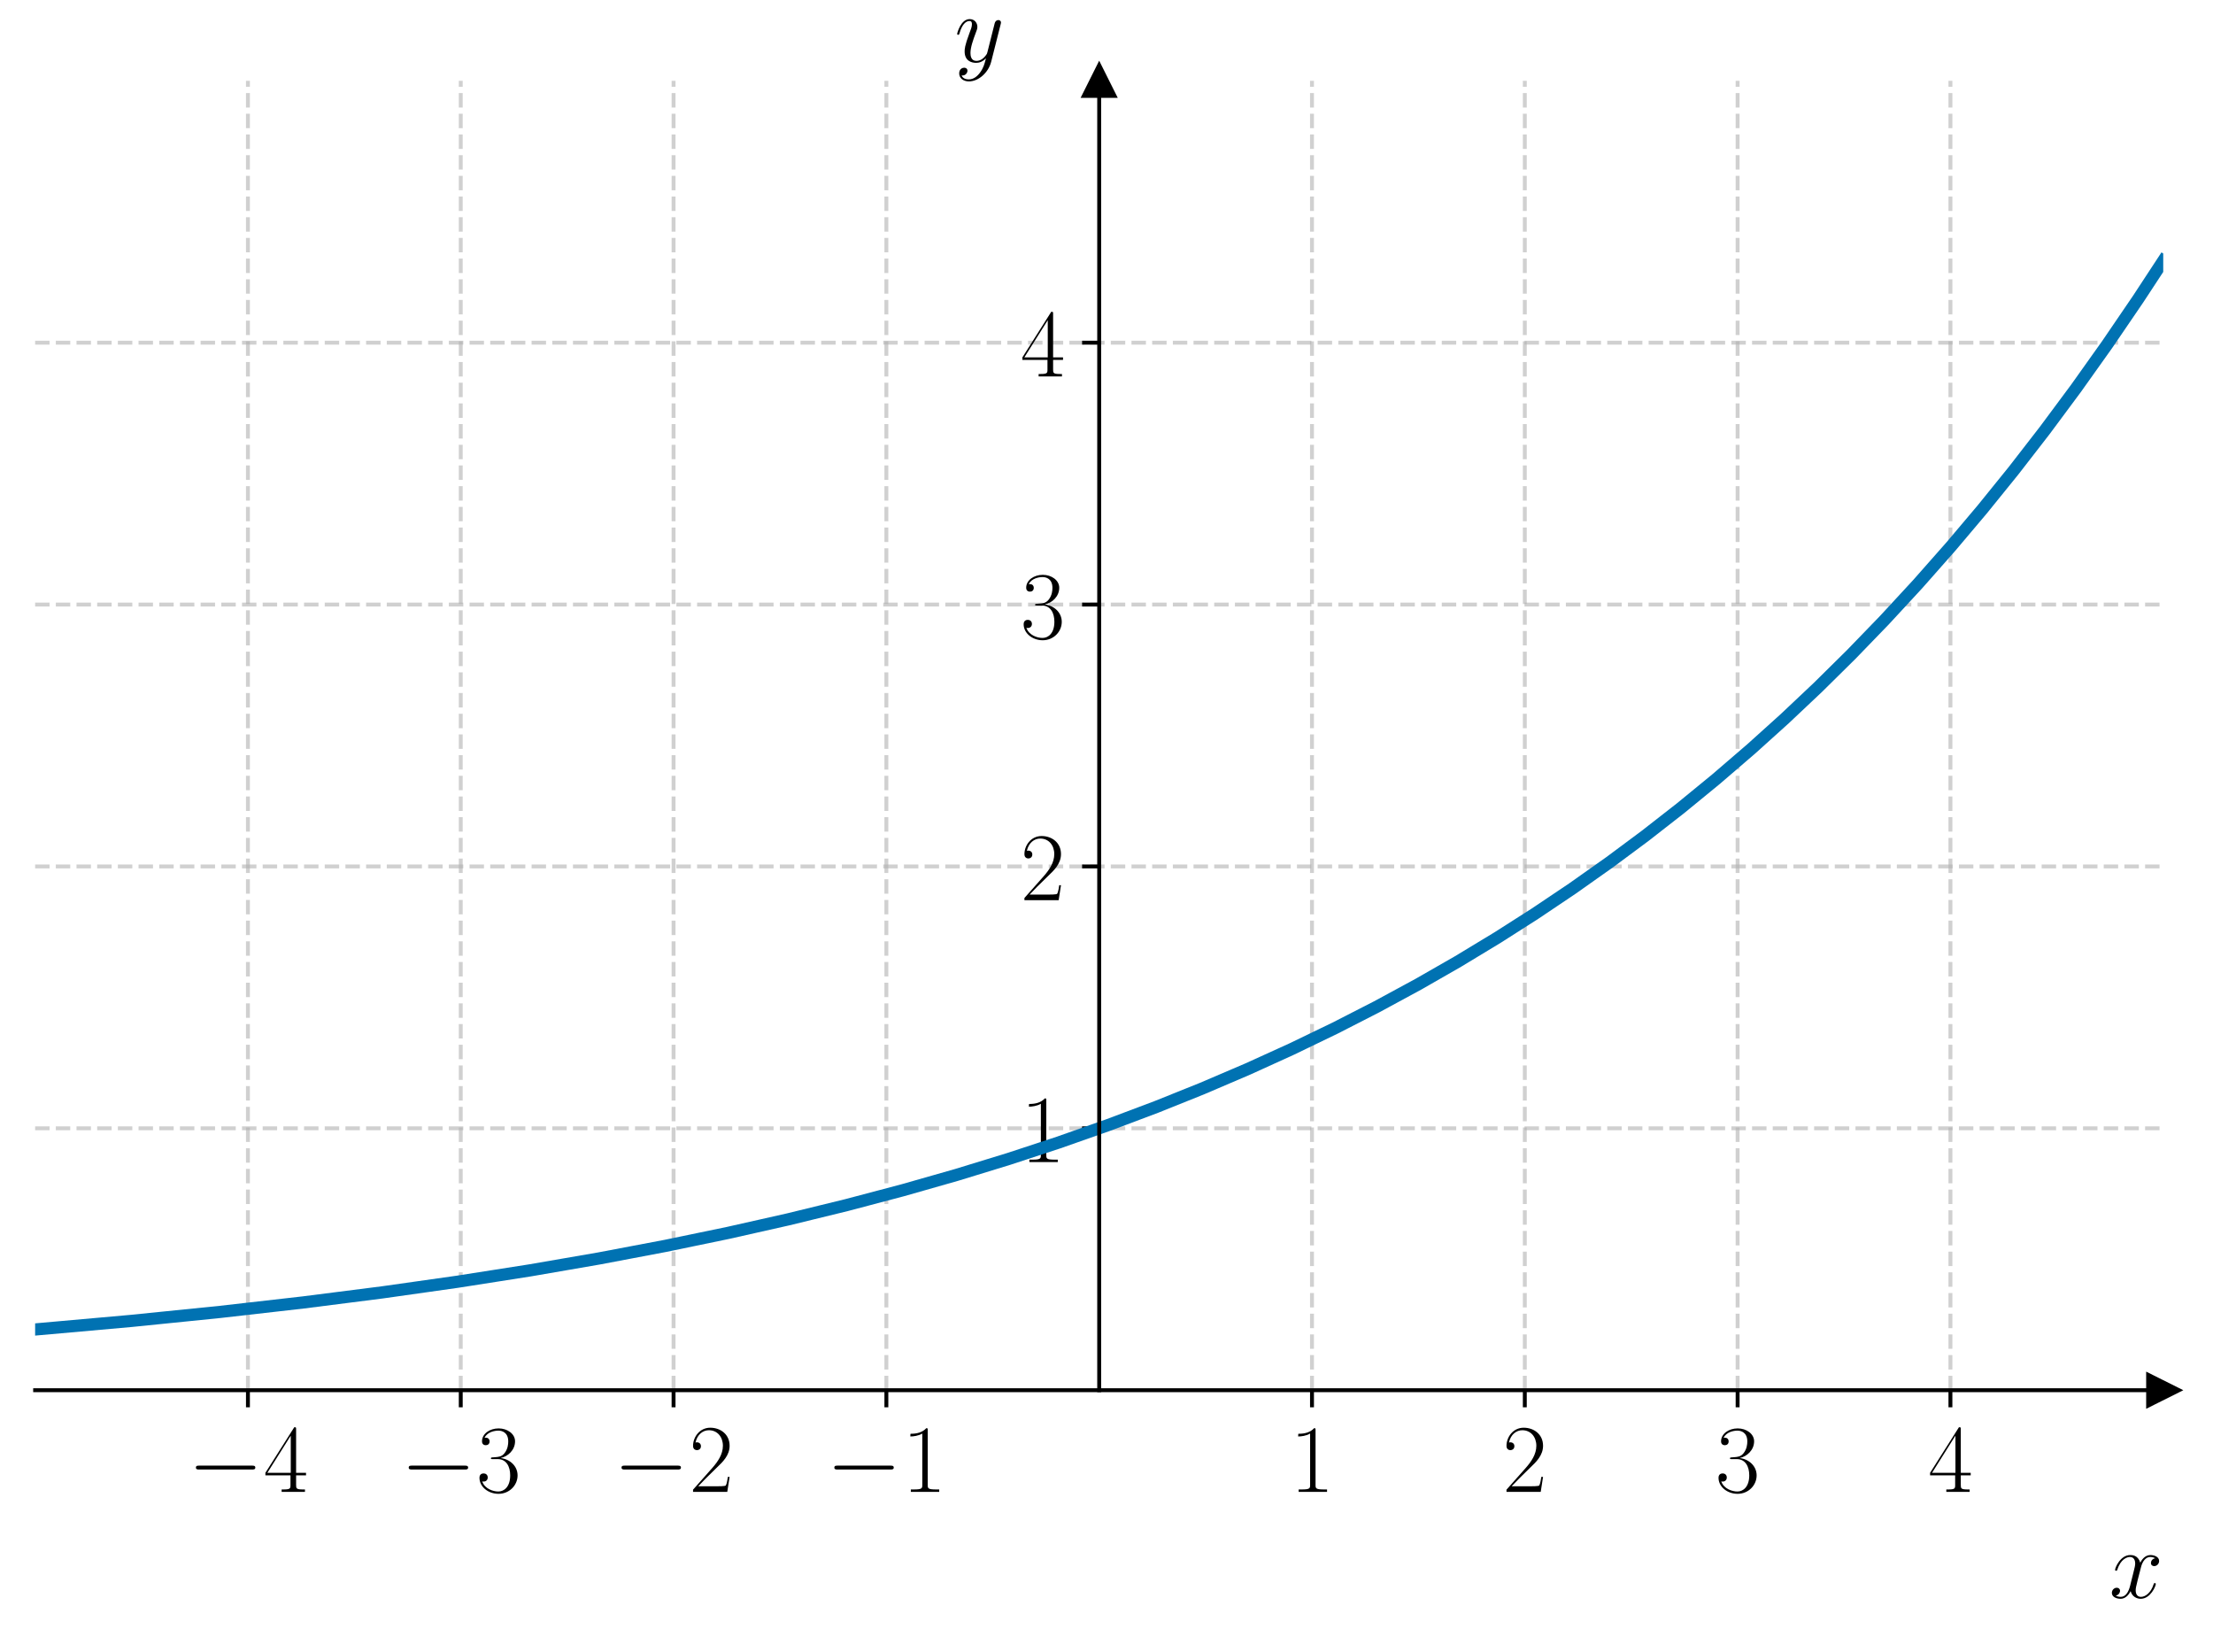
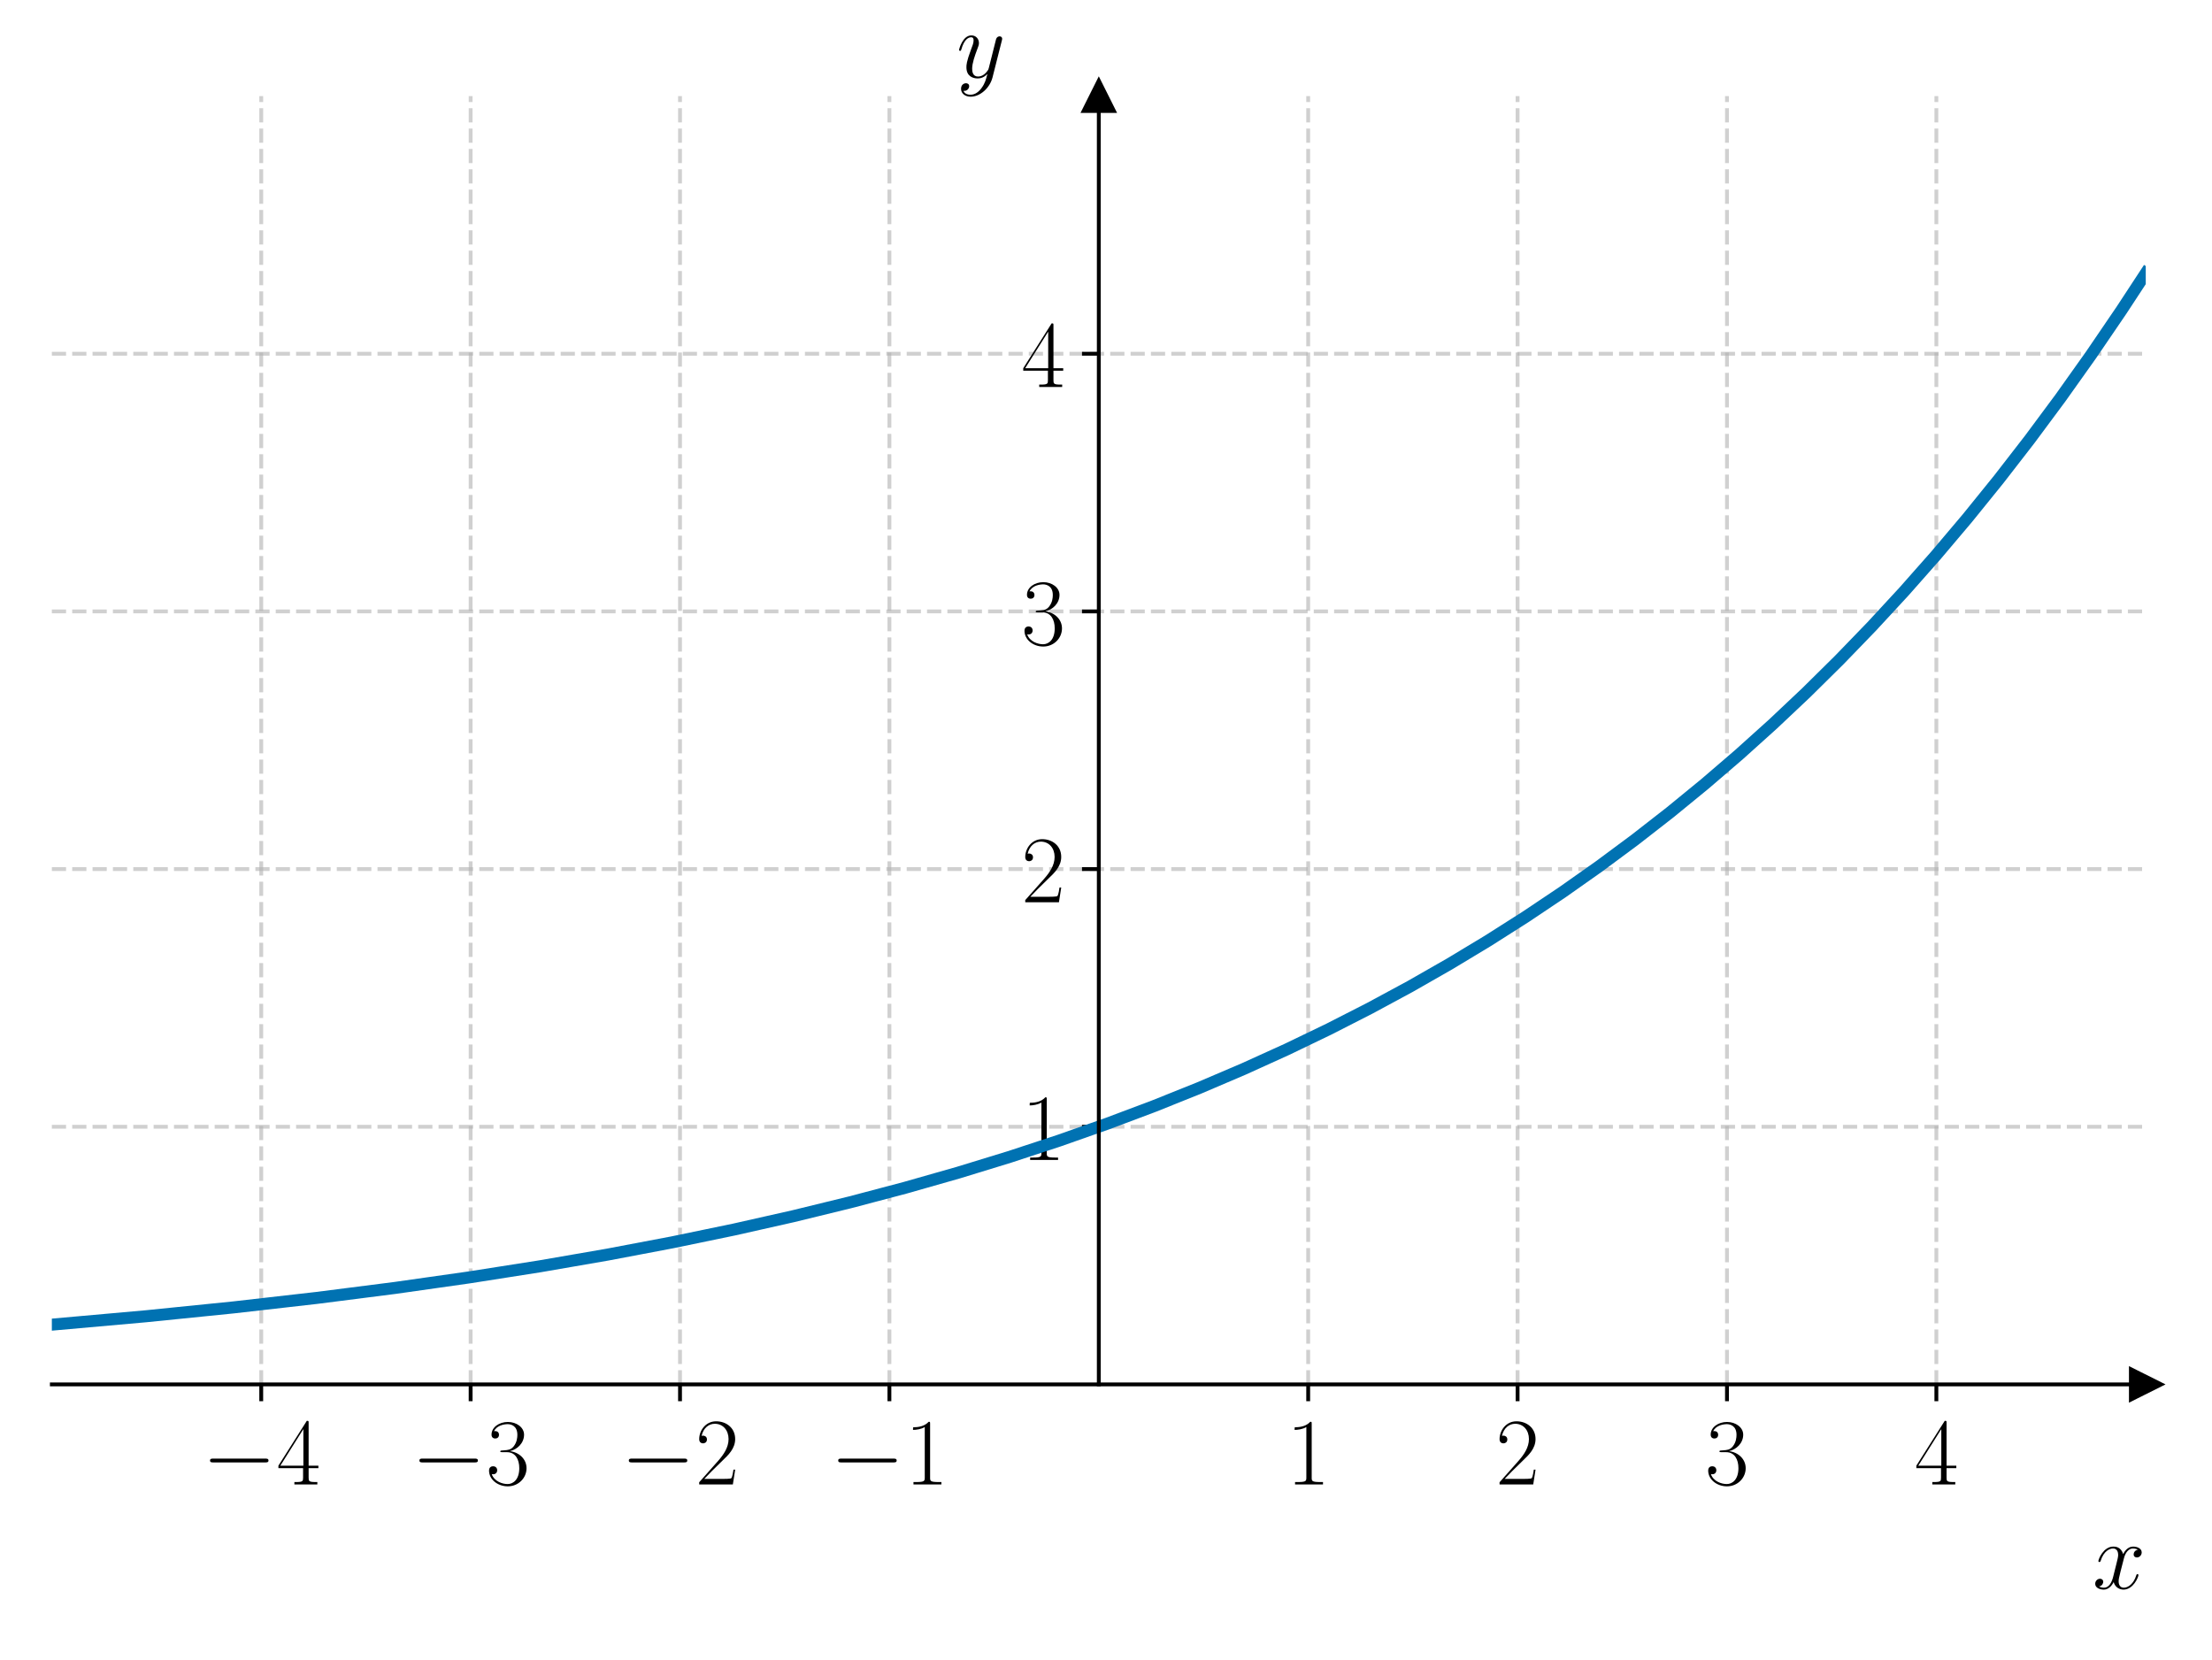
- <svg xmlns="http://www.w3.org/2000/svg" xmlns:xlink="http://www.w3.org/1999/xlink" width="453.6pt" height="338.54pt" viewBox="0 0 453.6 338.54" version="1.1">
+ <svg xmlns="http://www.w3.org/2000/svg" xmlns:xlink="http://www.w3.org/1999/xlink" viewBox="0 0 460.8 345.6" version="1.1" class="graph-inline-svg" role="img" aria-label="Tilpasset figur">
  <defs>
    <style type="text/css">*{stroke-linejoin: round; stroke-linecap: butt}</style>
  </defs>
-   <g id="g3f0029_e8025c_figure_1">
-     <g id="g3f0029_e8025c_patch_1">
-       <path d="M 0 338.54  L 453.6 338.54  L 453.6 0  L 0 0  L 0 338.54  z " style="fill: none; opacity: 0" />
+   <g id="g3f0029_c44bb3_figure_1">
+     <g id="g3f0029_c44bb3_patch_1">
+       <path d="M 0 345.6  L 460.8 345.6  L 460.8 0  L 0 0  L 0 345.6  z " style="fill: none" />
    </g>
-     <g id="g3f0029_e8025c_axes_1">
-       <g id="g3f0029_e8025c_patch_2">
-         <path d="M 7.2 284.915  L 443.4 284.915  L 443.4 16.556  L 7.2 16.556  L 7.2 284.915  z " style="fill: none; opacity: 0" />
-       </g>
-       <g id="g3f0029_e8025c_matplotlib.axis_1">
-         <g id="g3f0029_e8025c_xtick_1">
-           <g id="g3f0029_e8025c_line2d_1">
-             <path d="M 50.82 284.915  L 50.82 16.556  " clip-path="url(#g3f0029_e8025c_p0872354073)" style="fill: none; stroke-dasharray: 2.96,1.28; stroke-dashoffset: 0; stroke: #b0b0b0; stroke-opacity: 0.6; stroke-width: 0.8" />
-           </g>
-           <g id="g3f0029_e8025c_line2d_2">
-             <defs>
-               <path id="g3f0029_e8025c_m1b00c3543e" d="M 0 0  L 0 3.5  " style="stroke: #000000; stroke-width: 0.8" />
-             </defs>
-             <g>
-               <use xlink:href="#g3f0029_e8025c_m1b00c3543e" x="50.82" y="284.915" style="stroke: #000000; stroke-width: 0.8" />
-             </g>
-           </g>
-           <g id="g3f0029_e8025c_text_1">
-             <g transform="translate(38.50221 305.7517) scale(0.2 -0.2)">
-               <defs>
-                 <path id="g3f0029_e8025c_CMSY10-0" d="M 4218 1472  C 4326 1472 4442 1472 4442 1600  C 4442 1728 4326 1728 4218 1728  L 755 1728  C 646 1728 531 1728 531 1600  C 531 1472 646 1472 755 1472  L 4218 1472  z " transform="scale(0.015625)" />
-                 <path id="g3f0029_e8025c_CMR17-34" d="M 2150 4122  C 2150 4256 2144 4256 2029 4256  L 128 1254  L 128 1088  L 1779 1088  L 1779 457  C 1779 224 1766 160 1318 160  L 1197 160  L 1197 0  C 1402 0 1747 0 1965 0  C 2182 0 2528 0 2733 0  L 2733 160  L 2611 160  C 2163 160 2150 224 2150 457  L 2150 1088  L 2803 1088  L 2803 1254  L 2150 1254  L 2150 4122  z M 1798 3703  L 1798 1254  L 256 1254  L 1798 3703  z " transform="scale(0.015625)" />
-               </defs>
-               <use xlink:href="#g3f0029_e8025c_CMSY10-0" transform="scale(0.996264)" />
-               <use xlink:href="#g3f0029_e8025c_CMR17-34" transform="translate(77.48747 0) scale(0.996264)" />
-             </g>
-           </g>
-         </g>
-         <g id="g3f0029_e8025c_xtick_2">
-           <g id="g3f0029_e8025c_line2d_3">
-             <path d="M 94.44 284.915  L 94.44 16.556  " clip-path="url(#g3f0029_e8025c_p0872354073)" style="fill: none; stroke-dasharray: 2.96,1.28; stroke-dashoffset: 0; stroke: #b0b0b0; stroke-opacity: 0.6; stroke-width: 0.8" />
-           </g>
-           <g id="g3f0029_e8025c_line2d_4">
-             <g>
-               <use xlink:href="#g3f0029_e8025c_m1b00c3543e" x="94.44" y="284.915" style="stroke: #000000; stroke-width: 0.8" />
-             </g>
-           </g>
-           <g id="g3f0029_e8025c_text_2">
-             <g transform="translate(82.12221 305.7517) scale(0.2 -0.2)">
-               <defs>
-                 <path id="g3f0029_e8025c_CMR17-33" d="M 1414 2157  C 1984 2157 2234 1662 2234 1090  C 2234 320 1824 25 1453 25  C 1114 25 563 194 390 693  C 422 680 454 680 486 680  C 640 680 755 782 755 948  C 755 1133 614 1216 486 1216  C 378 1216 211 1165 211 926  C 211 335 787 -128 1466 -128  C 2176 -128 2720 430 2720 1085  C 2720 1707 2208 2157 1600 2227  C 2086 2328 2554 2756 2554 3329  C 2554 3820 2048 4179 1472 4179  C 890 4179 378 3829 378 3329  C 378 3110 544 3072 627 3072  C 762 3072 877 3155 877 3321  C 877 3486 762 3569 627 3569  C 602 3569 570 3569 544 3557  C 730 3959 1235 4032 1459 4032  C 1683 4032 2106 3925 2106 3320  C 2106 3143 2080 2828 1862 2550  C 1670 2304 1453 2304 1242 2284  C 1210 2284 1062 2269 1037 2269  C 992 2263 966 2257 966 2208  C 966 2163 973 2157 1101 2157  L 1414 2157  z " transform="scale(0.015625)" />
-               </defs>
-               <use xlink:href="#g3f0029_e8025c_CMSY10-0" transform="scale(0.996264)" />
-               <use xlink:href="#g3f0029_e8025c_CMR17-33" transform="translate(77.48747 0) scale(0.996264)" />
-             </g>
-           </g>
-         </g>
-         <g id="g3f0029_e8025c_xtick_3">
-           <g id="g3f0029_e8025c_line2d_5">
-             <path d="M 138.06 284.915  L 138.06 16.556  " clip-path="url(#g3f0029_e8025c_p0872354073)" style="fill: none; stroke-dasharray: 2.96,1.28; stroke-dashoffset: 0; stroke: #b0b0b0; stroke-opacity: 0.6; stroke-width: 0.8" />
-           </g>
-           <g id="g3f0029_e8025c_line2d_6">
-             <g>
-               <use xlink:href="#g3f0029_e8025c_m1b00c3543e" x="138.06" y="284.915" style="stroke: #000000; stroke-width: 0.8" />
-             </g>
-           </g>
-           <g id="g3f0029_e8025c_text_3">
-             <g transform="translate(125.7422 305.7517) scale(0.2 -0.2)">
-               <defs>
-                 <path id="g3f0029_e8025c_CMR17-32" d="M 2669 989  L 2554 989  C 2490 536 2438 459 2413 420  C 2381 369 1920 369 1830 369  L 602 369  C 832 619 1280 1072 1824 1597  C 2214 1967 2669 2402 2669 3035  C 2669 3790 2067 4224 1395 4224  C 691 4224 262 3604 262 3030  C 262 2780 448 2748 525 2748  C 589 2748 781 2787 781 3010  C 781 3207 614 3264 525 3264  C 486 3264 448 3258 422 3245  C 544 3790 915 4058 1306 4058  C 1862 4058 2227 3617 2227 3035  C 2227 2479 1901 2000 1536 1584  L 262 146  L 262 0  L 2515 0  L 2669 989  z " transform="scale(0.015625)" />
-               </defs>
-               <use xlink:href="#g3f0029_e8025c_CMSY10-0" transform="scale(0.996264)" />
-               <use xlink:href="#g3f0029_e8025c_CMR17-32" transform="translate(77.48747 0) scale(0.996264)" />
-             </g>
-           </g>
-         </g>
-         <g id="g3f0029_e8025c_xtick_4">
-           <g id="g3f0029_e8025c_line2d_7">
-             <path d="M 181.68 284.915  L 181.68 16.556  " clip-path="url(#g3f0029_e8025c_p0872354073)" style="fill: none; stroke-dasharray: 2.96,1.28; stroke-dashoffset: 0; stroke: #b0b0b0; stroke-opacity: 0.6; stroke-width: 0.8" />
-           </g>
-           <g id="g3f0029_e8025c_line2d_8">
-             <g>
-               <use xlink:href="#g3f0029_e8025c_m1b00c3543e" x="181.68" y="284.915" style="stroke: #000000; stroke-width: 0.8" />
-             </g>
-           </g>
-           <g id="g3f0029_e8025c_text_4">
-             <g transform="translate(169.3622 305.7517) scale(0.2 -0.2)">
-               <defs>
-                 <path id="g3f0029_e8025c_CMR17-31" d="M 1702 4058  C 1702 4192 1696 4192 1606 4192  C 1357 3916 979 3827 621 3827  C 602 3827 570 3827 563 3808  C 557 3795 557 3782 557 3648  C 755 3648 1088 3686 1344 3839  L 1344 461  C 1344 236 1331 160 781 160  L 589 160  L 589 0  C 896 0 1216 0 1523 0  C 1830 0 2150 0 2458 0  L 2458 160  L 2266 160  C 1715 160 1702 230 1702 458  L 1702 4058  z " transform="scale(0.015625)" />
-               </defs>
-               <use xlink:href="#g3f0029_e8025c_CMSY10-0" transform="scale(0.996264)" />
-               <use xlink:href="#g3f0029_e8025c_CMR17-31" transform="translate(77.48747 0) scale(0.996264)" />
-             </g>
-           </g>
-         </g>
-         <g id="g3f0029_e8025c_xtick_5">
-           <g id="g3f0029_e8025c_line2d_9">
-             <path d="M 268.92 284.915  L 268.92 16.556  " clip-path="url(#g3f0029_e8025c_p0872354073)" style="fill: none; stroke-dasharray: 2.96,1.28; stroke-dashoffset: 0; stroke: #b0b0b0; stroke-opacity: 0.6; stroke-width: 0.8" />
-           </g>
-           <g id="g3f0029_e8025c_line2d_10">
-             <g>
-               <use xlink:href="#g3f0029_e8025c_m1b00c3543e" x="268.92" y="284.915" style="stroke: #000000; stroke-width: 0.8" />
-             </g>
-           </g>
-           <g id="g3f0029_e8025c_text_5">
-             <g transform="translate(264.351 305.7517) scale(0.2 -0.2)">
-               <use xlink:href="#g3f0029_e8025c_CMR17-31" transform="scale(0.996264)" />
-             </g>
-           </g>
-         </g>
-         <g id="g3f0029_e8025c_xtick_6">
-           <g id="g3f0029_e8025c_line2d_11">
-             <path d="M 312.54 284.915  L 312.54 16.556  " clip-path="url(#g3f0029_e8025c_p0872354073)" style="fill: none; stroke-dasharray: 2.96,1.28; stroke-dashoffset: 0; stroke: #b0b0b0; stroke-opacity: 0.6; stroke-width: 0.8" />
-           </g>
-           <g id="g3f0029_e8025c_line2d_12">
-             <g>
-               <use xlink:href="#g3f0029_e8025c_m1b00c3543e" x="312.54" y="284.915" style="stroke: #000000; stroke-width: 0.8" />
-             </g>
-           </g>
-           <g id="g3f0029_e8025c_text_6">
-             <g transform="translate(307.971 305.7517) scale(0.2 -0.2)">
-               <use xlink:href="#g3f0029_e8025c_CMR17-32" transform="scale(0.996264)" />
-             </g>
-           </g>
-         </g>
-         <g id="g3f0029_e8025c_xtick_7">
-           <g id="g3f0029_e8025c_line2d_13">
-             <path d="M 356.16 284.915  L 356.16 16.556  " clip-path="url(#g3f0029_e8025c_p0872354073)" style="fill: none; stroke-dasharray: 2.96,1.28; stroke-dashoffset: 0; stroke: #b0b0b0; stroke-opacity: 0.6; stroke-width: 0.8" />
-           </g>
-           <g id="g3f0029_e8025c_line2d_14">
-             <g>
-               <use xlink:href="#g3f0029_e8025c_m1b00c3543e" x="356.16" y="284.915" style="stroke: #000000; stroke-width: 0.8" />
-             </g>
-           </g>
-           <g id="g3f0029_e8025c_text_7">
-             <g transform="translate(351.591 305.7517) scale(0.2 -0.2)">
-               <use xlink:href="#g3f0029_e8025c_CMR17-33" transform="scale(0.996264)" />
-             </g>
-           </g>
-         </g>
-         <g id="g3f0029_e8025c_xtick_8">
-           <g id="g3f0029_e8025c_line2d_15">
-             <path d="M 399.78 284.915  L 399.78 16.556  " clip-path="url(#g3f0029_e8025c_p0872354073)" style="fill: none; stroke-dasharray: 2.96,1.28; stroke-dashoffset: 0; stroke: #b0b0b0; stroke-opacity: 0.6; stroke-width: 0.8" />
-           </g>
-           <g id="g3f0029_e8025c_line2d_16">
-             <g>
-               <use xlink:href="#g3f0029_e8025c_m1b00c3543e" x="399.78" y="284.915" style="stroke: #000000; stroke-width: 0.8" />
-             </g>
-           </g>
-           <g id="g3f0029_e8025c_text_8">
-             <g transform="translate(395.211 305.7517) scale(0.2 -0.2)">
-               <use xlink:href="#g3f0029_e8025c_CMR17-34" transform="scale(0.996264)" />
-             </g>
-           </g>
-         </g>
-         <g id="g3f0029_e8025c_text_9">
-           <g transform="translate(432.3132 327.4644) scale(0.2 -0.2)">
-             <defs>
-               <path id="g3f0029_e8025c_CMMI12-78" d="M 3034 2606  C 2829 2567 2752 2414 2752 2293  C 2752 2139 2874 2088 2963 2088  C 3155 2088 3290 2254 3290 2427  C 3290 2695 2982 2816 2714 2816  C 2323 2816 2106 2433 2048 2312  C 1901 2816 1504 2816 1389 2816  C 736 2816 390 1980 390 1839  C 390 1814 416 1782 461 1782  C 512 1782 525 1820 538 1846  C 755 2555 1184 2689 1370 2689  C 1658 2689 1715 2420 1715 2267  C 1715 2127 1677 1980 1600 1673  L 1382 798  C 1286 415 1101 64 762 64  C 730 64 570 64 435 147  C 666 192 717 383 717 460  C 717 588 621 664 499 664  C 346 664 179 530 179 326  C 179 57 480 -64 755 -64  C 1062 -64 1280 179 1414 441  C 1517 64 1837 -64 2074 -64  C 2726 -64 3072 773 3072 913  C 3072 945 3046 971 3008 971  C 2950 971 2944 939 2925 888  C 2752 326 2381 64 2093 64  C 1869 64 1747 230 1747 492  C 1747 632 1773 734 1875 1156  L 2099 2024  C 2195 2408 2413 2689 2707 2689  C 2720 2689 2899 2689 3034 2606  z " transform="scale(0.015625)" />
-             </defs>
-             <use xlink:href="#g3f0029_e8025c_CMMI12-78" transform="scale(0.996264)" />
-           </g>
-         </g>
-       </g>
-       <g id="g3f0029_e8025c_matplotlib.axis_2">
-         <g id="g3f0029_e8025c_ytick_1">
-           <g id="g3f0029_e8025c_line2d_17">
-             <path d="M 7.2 231.243  L 443.4 231.243  " clip-path="url(#g3f0029_e8025c_p0872354073)" style="fill: none; stroke-dasharray: 2.96,1.28; stroke-dashoffset: 0; stroke: #b0b0b0; stroke-opacity: 0.6; stroke-width: 0.8" />
-           </g>
-           <g id="g3f0029_e8025c_line2d_18">
-             <defs>
-               <path id="g3f0029_e8025c_m93cb04ca2a" d="M 0 0  L -3.5 0  " style="stroke: #000000; stroke-width: 0.8" />
-             </defs>
-             <g>
-               <use xlink:href="#g3f0029_e8025c_m93cb04ca2a" x="225.3" y="231.243" style="stroke: #000000; stroke-width: 0.8" />
-             </g>
-           </g>
-           <g id="g3f0029_e8025c_text_10">
-             <g transform="translate(209.1619 238.1616) scale(0.2 -0.2)">
-               <use xlink:href="#g3f0029_e8025c_CMR17-31" transform="scale(0.996264)" />
-             </g>
-           </g>
-         </g>
-         <g id="g3f0029_e8025c_ytick_2">
-           <g id="g3f0029_e8025c_line2d_19">
-             <path d="M 7.2 177.571  L 443.4 177.571  " clip-path="url(#g3f0029_e8025c_p0872354073)" style="fill: none; stroke-dasharray: 2.96,1.28; stroke-dashoffset: 0; stroke: #b0b0b0; stroke-opacity: 0.6; stroke-width: 0.8" />
-           </g>
-           <g id="g3f0029_e8025c_line2d_20">
-             <g>
-               <use xlink:href="#g3f0029_e8025c_m93cb04ca2a" x="225.3" y="177.571" style="stroke: #000000; stroke-width: 0.8" />
-             </g>
-           </g>
-           <g id="g3f0029_e8025c_text_11">
-             <g transform="translate(209.1619 184.4899) scale(0.2 -0.2)">
-               <use xlink:href="#g3f0029_e8025c_CMR17-32" transform="scale(0.996264)" />
-             </g>
-           </g>
-         </g>
-         <g id="g3f0029_e8025c_ytick_3">
-           <g id="g3f0029_e8025c_line2d_21">
-             <path d="M 7.2 123.9  L 443.4 123.9  " clip-path="url(#g3f0029_e8025c_p0872354073)" style="fill: none; stroke-dasharray: 2.96,1.28; stroke-dashoffset: 0; stroke: #b0b0b0; stroke-opacity: 0.6; stroke-width: 0.8" />
-           </g>
-           <g id="g3f0029_e8025c_line2d_22">
-             <g>
-               <use xlink:href="#g3f0029_e8025c_m93cb04ca2a" x="225.3" y="123.9" style="stroke: #000000; stroke-width: 0.8" />
-             </g>
-           </g>
-           <g id="g3f0029_e8025c_text_12">
-             <g transform="translate(209.1619 130.8182) scale(0.2 -0.2)">
-               <use xlink:href="#g3f0029_e8025c_CMR17-33" transform="scale(0.996264)" />
-             </g>
-           </g>
-         </g>
-         <g id="g3f0029_e8025c_ytick_4">
-           <g id="g3f0029_e8025c_line2d_23">
-             <path d="M 7.2 70.228  L 443.4 70.228  " clip-path="url(#g3f0029_e8025c_p0872354073)" style="fill: none; stroke-dasharray: 2.96,1.28; stroke-dashoffset: 0; stroke: #b0b0b0; stroke-opacity: 0.6; stroke-width: 0.8" />
-           </g>
-           <g id="g3f0029_e8025c_line2d_24">
-             <g>
-               <use xlink:href="#g3f0029_e8025c_m93cb04ca2a" x="225.3" y="70.228" style="stroke: #000000; stroke-width: 0.8" />
-             </g>
-           </g>
-           <g id="g3f0029_e8025c_text_13">
-             <g transform="translate(209.1619 77.1465) scale(0.2 -0.2)">
-               <use xlink:href="#g3f0029_e8025c_CMR17-34" transform="scale(0.996264)" />
-             </g>
-           </g>
-         </g>
-         <g id="g3f0029_e8025c_text_14">
-           <g transform="translate(195.6491 12.68068) scale(0.2 -0.2)">
-             <defs>
-               <path id="g3f0029_e8025c_CMMI12-79" d="M 1683 -700  C 1510 -939 1261 -1152 947 -1152  C 870 -1152 563 -1152 467 -889  C 486 -895 518 -895 531 -895  C 723 -895 851 -729 851 -582  C 851 -435 730 -384 634 -384  C 531 -384 307 -458 307 -759  C 307 -1071 582 -1286 947 -1286  C 1587 -1286 2234 -700 2413 6  L 3040 2485  C 3046 2517 3059 2556 3059 2594  C 3059 2689 2982 2753 2886 2753  C 2829 2753 2694 2727 2643 2535  L 2170 658  C 2138 543 2138 530 2086 460  C 1958 281 1747 64 1440 64  C 1082 64 1050 415 1050 588  C 1050 952 1222 1443 1395 1903  C 1466 2088 1504 2178 1504 2305  C 1504 2574 1312 2816 998 2816  C 410 2816 173 1890 173 1839  C 173 1814 198 1782 243 1782  C 301 1782 307 1807 333 1897  C 486 2433 730 2689 979 2689  C 1037 2689 1146 2689 1146 2478  C 1146 2312 1075 2127 979 1884  C 666 1047 666 837 666 683  C 666 77 1101 -64 1421 -64  C 1606 -64 1837 -6 2061 230  L 2067 224  C 1971 -147 1907 -392 1683 -700  z " transform="scale(0.015625)" />
-             </defs>
-             <use xlink:href="#g3f0029_e8025c_CMMI12-79" transform="scale(0.996264)" />
-           </g>
-         </g>
-       </g>
-       <g id="g3f0029_e8025c_line2d_25">
+     <g id="g3f0029_c44bb3_axes_1">
+       <g id="g3f0029_c44bb3_patch_2">
+         <path d="M 10.8 288.375  L 447 288.375  L 447 20.016  L 10.8 20.016  L 10.8 288.375  z " style="fill: none" />
+       </g>
+       <g id="g3f0029_c44bb3_matplotlib.axis_1">
+         <g id="g3f0029_c44bb3_xtick_1">
+           <g id="g3f0029_c44bb3_line2d_1">
+             <path d="M 54.42 288.375  L 54.42 20.016  " clip-path="url(#g3f0029_c44bb3_p8fc19ee0bb)" style="fill: none; stroke-dasharray: 2.96,1.28; stroke-dashoffset: 0; stroke: #b0b0b0; stroke-opacity: 0.6; stroke-width: 0.8" />
+           </g>
+           <g id="g3f0029_c44bb3_line2d_2">
+             <defs>
+               <path id="g3f0029_c44bb3_ma73ea49776" d="M 0 0  L 0 3.5  " style="stroke: #000000; stroke-width: 0.8" />
+             </defs>
+             <g>
+               <use xlink:href="#g3f0029_c44bb3_ma73ea49776" x="54.42" y="288.375" style="stroke: #000000; stroke-width: 0.8" />
+             </g>
+           </g>
+           <g id="g3f0029_c44bb3_text_1">
+             <g transform="translate(42.10221 309.2117) scale(0.2 -0.2)">
+               <defs>
+                 <path id="g3f0029_c44bb3_CMSY10-0" d="M 4218 1472  C 4326 1472 4442 1472 4442 1600  C 4442 1728 4326 1728 4218 1728  L 755 1728  C 646 1728 531 1728 531 1600  C 531 1472 646 1472 755 1472  L 4218 1472  z " transform="scale(0.015625)" />
+                 <path id="g3f0029_c44bb3_CMR17-34" d="M 2150 4122  C 2150 4256 2144 4256 2029 4256  L 128 1254  L 128 1088  L 1779 1088  L 1779 457  C 1779 224 1766 160 1318 160  L 1197 160  L 1197 0  C 1402 0 1747 0 1965 0  C 2182 0 2528 0 2733 0  L 2733 160  L 2611 160  C 2163 160 2150 224 2150 457  L 2150 1088  L 2803 1088  L 2803 1254  L 2150 1254  L 2150 4122  z M 1798 3703  L 1798 1254  L 256 1254  L 1798 3703  z " transform="scale(0.015625)" />
+               </defs>
+               <use xlink:href="#g3f0029_c44bb3_CMSY10-0" transform="scale(0.996264)" />
+               <use xlink:href="#g3f0029_c44bb3_CMR17-34" transform="translate(77.48747 0) scale(0.996264)" />
+             </g>
+           </g>
+         </g>
+         <g id="g3f0029_c44bb3_xtick_2">
+           <g id="g3f0029_c44bb3_line2d_3">
+             <path d="M 98.04 288.375  L 98.04 20.016  " clip-path="url(#g3f0029_c44bb3_p8fc19ee0bb)" style="fill: none; stroke-dasharray: 2.96,1.28; stroke-dashoffset: 0; stroke: #b0b0b0; stroke-opacity: 0.6; stroke-width: 0.8" />
+           </g>
+           <g id="g3f0029_c44bb3_line2d_4">
+             <g>
+               <use xlink:href="#g3f0029_c44bb3_ma73ea49776" x="98.04" y="288.375" style="stroke: #000000; stroke-width: 0.8" />
+             </g>
+           </g>
+           <g id="g3f0029_c44bb3_text_2">
+             <g transform="translate(85.72221 309.2117) scale(0.2 -0.2)">
+               <defs>
+                 <path id="g3f0029_c44bb3_CMR17-33" d="M 1414 2157  C 1984 2157 2234 1662 2234 1090  C 2234 320 1824 25 1453 25  C 1114 25 563 194 390 693  C 422 680 454 680 486 680  C 640 680 755 782 755 948  C 755 1133 614 1216 486 1216  C 378 1216 211 1165 211 926  C 211 335 787 -128 1466 -128  C 2176 -128 2720 430 2720 1085  C 2720 1707 2208 2157 1600 2227  C 2086 2328 2554 2756 2554 3329  C 2554 3820 2048 4179 1472 4179  C 890 4179 378 3829 378 3329  C 378 3110 544 3072 627 3072  C 762 3072 877 3155 877 3321  C 877 3486 762 3569 627 3569  C 602 3569 570 3569 544 3557  C 730 3959 1235 4032 1459 4032  C 1683 4032 2106 3925 2106 3320  C 2106 3143 2080 2828 1862 2550  C 1670 2304 1453 2304 1242 2284  C 1210 2284 1062 2269 1037 2269  C 992 2263 966 2257 966 2208  C 966 2163 973 2157 1101 2157  L 1414 2157  z " transform="scale(0.015625)" />
+               </defs>
+               <use xlink:href="#g3f0029_c44bb3_CMSY10-0" transform="scale(0.996264)" />
+               <use xlink:href="#g3f0029_c44bb3_CMR17-33" transform="translate(77.48747 0) scale(0.996264)" />
+             </g>
+           </g>
+         </g>
+         <g id="g3f0029_c44bb3_xtick_3">
+           <g id="g3f0029_c44bb3_line2d_5">
+             <path d="M 141.66 288.375  L 141.66 20.016  " clip-path="url(#g3f0029_c44bb3_p8fc19ee0bb)" style="fill: none; stroke-dasharray: 2.96,1.28; stroke-dashoffset: 0; stroke: #b0b0b0; stroke-opacity: 0.6; stroke-width: 0.8" />
+           </g>
+           <g id="g3f0029_c44bb3_line2d_6">
+             <g>
+               <use xlink:href="#g3f0029_c44bb3_ma73ea49776" x="141.66" y="288.375" style="stroke: #000000; stroke-width: 0.8" />
+             </g>
+           </g>
+           <g id="g3f0029_c44bb3_text_3">
+             <g transform="translate(129.3422 309.2117) scale(0.2 -0.2)">
+               <defs>
+                 <path id="g3f0029_c44bb3_CMR17-32" d="M 2669 989  L 2554 989  C 2490 536 2438 459 2413 420  C 2381 369 1920 369 1830 369  L 602 369  C 832 619 1280 1072 1824 1597  C 2214 1967 2669 2402 2669 3035  C 2669 3790 2067 4224 1395 4224  C 691 4224 262 3604 262 3030  C 262 2780 448 2748 525 2748  C 589 2748 781 2787 781 3010  C 781 3207 614 3264 525 3264  C 486 3264 448 3258 422 3245  C 544 3790 915 4058 1306 4058  C 1862 4058 2227 3617 2227 3035  C 2227 2479 1901 2000 1536 1584  L 262 146  L 262 0  L 2515 0  L 2669 989  z " transform="scale(0.015625)" />
+               </defs>
+               <use xlink:href="#g3f0029_c44bb3_CMSY10-0" transform="scale(0.996264)" />
+               <use xlink:href="#g3f0029_c44bb3_CMR17-32" transform="translate(77.48747 0) scale(0.996264)" />
+             </g>
+           </g>
+         </g>
+         <g id="g3f0029_c44bb3_xtick_4">
+           <g id="g3f0029_c44bb3_line2d_7">
+             <path d="M 185.28 288.375  L 185.28 20.016  " clip-path="url(#g3f0029_c44bb3_p8fc19ee0bb)" style="fill: none; stroke-dasharray: 2.96,1.28; stroke-dashoffset: 0; stroke: #b0b0b0; stroke-opacity: 0.6; stroke-width: 0.8" />
+           </g>
+           <g id="g3f0029_c44bb3_line2d_8">
+             <g>
+               <use xlink:href="#g3f0029_c44bb3_ma73ea49776" x="185.28" y="288.375" style="stroke: #000000; stroke-width: 0.8" />
+             </g>
+           </g>
+           <g id="g3f0029_c44bb3_text_4">
+             <g transform="translate(172.9622 309.2117) scale(0.2 -0.2)">
+               <defs>
+                 <path id="g3f0029_c44bb3_CMR17-31" d="M 1702 4058  C 1702 4192 1696 4192 1606 4192  C 1357 3916 979 3827 621 3827  C 602 3827 570 3827 563 3808  C 557 3795 557 3782 557 3648  C 755 3648 1088 3686 1344 3839  L 1344 461  C 1344 236 1331 160 781 160  L 589 160  L 589 0  C 896 0 1216 0 1523 0  C 1830 0 2150 0 2458 0  L 2458 160  L 2266 160  C 1715 160 1702 230 1702 458  L 1702 4058  z " transform="scale(0.015625)" />
+               </defs>
+               <use xlink:href="#g3f0029_c44bb3_CMSY10-0" transform="scale(0.996264)" />
+               <use xlink:href="#g3f0029_c44bb3_CMR17-31" transform="translate(77.48747 0) scale(0.996264)" />
+             </g>
+           </g>
+         </g>
+         <g id="g3f0029_c44bb3_xtick_5">
+           <g id="g3f0029_c44bb3_line2d_9">
+             <path d="M 272.52 288.375  L 272.52 20.016  " clip-path="url(#g3f0029_c44bb3_p8fc19ee0bb)" style="fill: none; stroke-dasharray: 2.96,1.28; stroke-dashoffset: 0; stroke: #b0b0b0; stroke-opacity: 0.6; stroke-width: 0.8" />
+           </g>
+           <g id="g3f0029_c44bb3_line2d_10">
+             <g>
+               <use xlink:href="#g3f0029_c44bb3_ma73ea49776" x="272.52" y="288.375" style="stroke: #000000; stroke-width: 0.8" />
+             </g>
+           </g>
+           <g id="g3f0029_c44bb3_text_5">
+             <g transform="translate(267.951 309.2117) scale(0.2 -0.2)">
+               <use xlink:href="#g3f0029_c44bb3_CMR17-31" transform="scale(0.996264)" />
+             </g>
+           </g>
+         </g>
+         <g id="g3f0029_c44bb3_xtick_6">
+           <g id="g3f0029_c44bb3_line2d_11">
+             <path d="M 316.14 288.375  L 316.14 20.016  " clip-path="url(#g3f0029_c44bb3_p8fc19ee0bb)" style="fill: none; stroke-dasharray: 2.96,1.28; stroke-dashoffset: 0; stroke: #b0b0b0; stroke-opacity: 0.6; stroke-width: 0.8" />
+           </g>
+           <g id="g3f0029_c44bb3_line2d_12">
+             <g>
+               <use xlink:href="#g3f0029_c44bb3_ma73ea49776" x="316.14" y="288.375" style="stroke: #000000; stroke-width: 0.8" />
+             </g>
+           </g>
+           <g id="g3f0029_c44bb3_text_6">
+             <g transform="translate(311.571 309.2117) scale(0.2 -0.2)">
+               <use xlink:href="#g3f0029_c44bb3_CMR17-32" transform="scale(0.996264)" />
+             </g>
+           </g>
+         </g>
+         <g id="g3f0029_c44bb3_xtick_7">
+           <g id="g3f0029_c44bb3_line2d_13">
+             <path d="M 359.76 288.375  L 359.76 20.016  " clip-path="url(#g3f0029_c44bb3_p8fc19ee0bb)" style="fill: none; stroke-dasharray: 2.96,1.28; stroke-dashoffset: 0; stroke: #b0b0b0; stroke-opacity: 0.6; stroke-width: 0.8" />
+           </g>
+           <g id="g3f0029_c44bb3_line2d_14">
+             <g>
+               <use xlink:href="#g3f0029_c44bb3_ma73ea49776" x="359.76" y="288.375" style="stroke: #000000; stroke-width: 0.8" />
+             </g>
+           </g>
+           <g id="g3f0029_c44bb3_text_7">
+             <g transform="translate(355.191 309.2117) scale(0.2 -0.2)">
+               <use xlink:href="#g3f0029_c44bb3_CMR17-33" transform="scale(0.996264)" />
+             </g>
+           </g>
+         </g>
+         <g id="g3f0029_c44bb3_xtick_8">
+           <g id="g3f0029_c44bb3_line2d_15">
+             <path d="M 403.38 288.375  L 403.38 20.016  " clip-path="url(#g3f0029_c44bb3_p8fc19ee0bb)" style="fill: none; stroke-dasharray: 2.96,1.28; stroke-dashoffset: 0; stroke: #b0b0b0; stroke-opacity: 0.6; stroke-width: 0.8" />
+           </g>
+           <g id="g3f0029_c44bb3_line2d_16">
+             <g>
+               <use xlink:href="#g3f0029_c44bb3_ma73ea49776" x="403.38" y="288.375" style="stroke: #000000; stroke-width: 0.8" />
+             </g>
+           </g>
+           <g id="g3f0029_c44bb3_text_8">
+             <g transform="translate(398.811 309.2117) scale(0.2 -0.2)">
+               <use xlink:href="#g3f0029_c44bb3_CMR17-34" transform="scale(0.996264)" />
+             </g>
+           </g>
+         </g>
+         <g id="g3f0029_c44bb3_text_9">
+           <g transform="translate(435.9132 330.9244) scale(0.2 -0.2)">
+             <defs>
+               <path id="g3f0029_c44bb3_CMMI12-78" d="M 3034 2606  C 2829 2567 2752 2414 2752 2293  C 2752 2139 2874 2088 2963 2088  C 3155 2088 3290 2254 3290 2427  C 3290 2695 2982 2816 2714 2816  C 2323 2816 2106 2433 2048 2312  C 1901 2816 1504 2816 1389 2816  C 736 2816 390 1980 390 1839  C 390 1814 416 1782 461 1782  C 512 1782 525 1820 538 1846  C 755 2555 1184 2689 1370 2689  C 1658 2689 1715 2420 1715 2267  C 1715 2127 1677 1980 1600 1673  L 1382 798  C 1286 415 1101 64 762 64  C 730 64 570 64 435 147  C 666 192 717 383 717 460  C 717 588 621 664 499 664  C 346 664 179 530 179 326  C 179 57 480 -64 755 -64  C 1062 -64 1280 179 1414 441  C 1517 64 1837 -64 2074 -64  C 2726 -64 3072 773 3072 913  C 3072 945 3046 971 3008 971  C 2950 971 2944 939 2925 888  C 2752 326 2381 64 2093 64  C 1869 64 1747 230 1747 492  C 1747 632 1773 734 1875 1156  L 2099 2024  C 2195 2408 2413 2689 2707 2689  C 2720 2689 2899 2689 3034 2606  z " transform="scale(0.015625)" />
+             </defs>
+             <use xlink:href="#g3f0029_c44bb3_CMMI12-78" transform="scale(0.996264)" />
+           </g>
+         </g>
+       </g>
+       <g id="g3f0029_c44bb3_matplotlib.axis_2">
+         <g id="g3f0029_c44bb3_ytick_1">
+           <g id="g3f0029_c44bb3_line2d_17">
+             <path d="M 10.8 234.703  L 447 234.703  " clip-path="url(#g3f0029_c44bb3_p8fc19ee0bb)" style="fill: none; stroke-dasharray: 2.96,1.28; stroke-dashoffset: 0; stroke: #b0b0b0; stroke-opacity: 0.6; stroke-width: 0.8" />
+           </g>
+           <g id="g3f0029_c44bb3_line2d_18">
+             <defs>
+               <path id="g3f0029_c44bb3_m5173282d5f" d="M 0 0  L -3.5 0  " style="stroke: #000000; stroke-width: 0.8" />
+             </defs>
+             <g>
+               <use xlink:href="#g3f0029_c44bb3_m5173282d5f" x="228.9" y="234.703" style="stroke: #000000; stroke-width: 0.8" />
+             </g>
+           </g>
+           <g id="g3f0029_c44bb3_text_10">
+             <g transform="translate(212.7619 241.6216) scale(0.2 -0.2)">
+               <use xlink:href="#g3f0029_c44bb3_CMR17-31" transform="scale(0.996264)" />
+             </g>
+           </g>
+         </g>
+         <g id="g3f0029_c44bb3_ytick_2">
+           <g id="g3f0029_c44bb3_line2d_19">
+             <path d="M 10.8 181.031  L 447 181.031  " clip-path="url(#g3f0029_c44bb3_p8fc19ee0bb)" style="fill: none; stroke-dasharray: 2.96,1.28; stroke-dashoffset: 0; stroke: #b0b0b0; stroke-opacity: 0.6; stroke-width: 0.8" />
+           </g>
+           <g id="g3f0029_c44bb3_line2d_20">
+             <g>
+               <use xlink:href="#g3f0029_c44bb3_m5173282d5f" x="228.9" y="181.031" style="stroke: #000000; stroke-width: 0.8" />
+             </g>
+           </g>
+           <g id="g3f0029_c44bb3_text_11">
+             <g transform="translate(212.7619 187.9499) scale(0.2 -0.2)">
+               <use xlink:href="#g3f0029_c44bb3_CMR17-32" transform="scale(0.996264)" />
+             </g>
+           </g>
+         </g>
+         <g id="g3f0029_c44bb3_ytick_3">
+           <g id="g3f0029_c44bb3_line2d_21">
+             <path d="M 10.8 127.36  L 447 127.36  " clip-path="url(#g3f0029_c44bb3_p8fc19ee0bb)" style="fill: none; stroke-dasharray: 2.96,1.28; stroke-dashoffset: 0; stroke: #b0b0b0; stroke-opacity: 0.6; stroke-width: 0.8" />
+           </g>
+           <g id="g3f0029_c44bb3_line2d_22">
+             <g>
+               <use xlink:href="#g3f0029_c44bb3_m5173282d5f" x="228.9" y="127.36" style="stroke: #000000; stroke-width: 0.8" />
+             </g>
+           </g>
+           <g id="g3f0029_c44bb3_text_12">
+             <g transform="translate(212.7619 134.2782) scale(0.2 -0.2)">
+               <use xlink:href="#g3f0029_c44bb3_CMR17-33" transform="scale(0.996264)" />
+             </g>
+           </g>
+         </g>
+         <g id="g3f0029_c44bb3_ytick_4">
+           <g id="g3f0029_c44bb3_line2d_23">
+             <path d="M 10.8 73.688  L 447 73.688  " clip-path="url(#g3f0029_c44bb3_p8fc19ee0bb)" style="fill: none; stroke-dasharray: 2.96,1.28; stroke-dashoffset: 0; stroke: #b0b0b0; stroke-opacity: 0.6; stroke-width: 0.8" />
+           </g>
+           <g id="g3f0029_c44bb3_line2d_24">
+             <g>
+               <use xlink:href="#g3f0029_c44bb3_m5173282d5f" x="228.9" y="73.688" style="stroke: #000000; stroke-width: 0.8" />
+             </g>
+           </g>
+           <g id="g3f0029_c44bb3_text_13">
+             <g transform="translate(212.7619 80.6065) scale(0.2 -0.2)">
+               <use xlink:href="#g3f0029_c44bb3_CMR17-34" transform="scale(0.996264)" />
+             </g>
+           </g>
+         </g>
+         <g id="g3f0029_c44bb3_text_14">
+           <g transform="translate(199.2491 16.14068) scale(0.2 -0.2)">
+             <defs>
+               <path id="g3f0029_c44bb3_CMMI12-79" d="M 1683 -700  C 1510 -939 1261 -1152 947 -1152  C 870 -1152 563 -1152 467 -889  C 486 -895 518 -895 531 -895  C 723 -895 851 -729 851 -582  C 851 -435 730 -384 634 -384  C 531 -384 307 -458 307 -759  C 307 -1071 582 -1286 947 -1286  C 1587 -1286 2234 -700 2413 6  L 3040 2485  C 3046 2517 3059 2556 3059 2594  C 3059 2689 2982 2753 2886 2753  C 2829 2753 2694 2727 2643 2535  L 2170 658  C 2138 543 2138 530 2086 460  C 1958 281 1747 64 1440 64  C 1082 64 1050 415 1050 588  C 1050 952 1222 1443 1395 1903  C 1466 2088 1504 2178 1504 2305  C 1504 2574 1312 2816 998 2816  C 410 2816 173 1890 173 1839  C 173 1814 198 1782 243 1782  C 301 1782 307 1807 333 1897  C 486 2433 730 2689 979 2689  C 1037 2689 1146 2689 1146 2478  C 1146 2312 1075 2127 979 1884  C 666 1047 666 837 666 683  C 666 77 1101 -64 1421 -64  C 1606 -64 1837 -6 2061 230  L 2067 224  C 1971 -147 1907 -392 1683 -700  z " transform="scale(0.015625)" />
+             </defs>
+             <use xlink:href="#g3f0029_c44bb3_CMMI12-79" transform="scale(0.996264)" />
+           </g>
+         </g>
+       </g>
+       <g id="g3f0029_c44bb3_line2d_25">
        <defs>
-           <path id="g3f0029_e8025c_m1df37e238e" d="M 3 0  L -3 -3  L -3 3  z " style="stroke: #000000; stroke-linejoin: miter" />
+           <path id="g3f0029_c44bb3_m2600033757" d="M 3 0  L -3 -3  L -3 3  z " style="stroke: #000000; stroke-linejoin: miter" />
        </defs>
        <g>
-           <use xlink:href="#g3f0029_e8025c_m1df37e238e" x="443.4" y="284.915" style="stroke: #000000; stroke-linejoin: miter" />
-         </g>
-       </g>
-       <g id="g3f0029_e8025c_line2d_26">
+           <use xlink:href="#g3f0029_c44bb3_m2600033757" x="447" y="288.375" style="stroke: #000000; stroke-linejoin: miter" />
+         </g>
+       </g>
+       <g id="g3f0029_c44bb3_line2d_26">
        <defs>
-           <path id="g3f0029_e8025c_mf3169b5e19" d="M 0 -3  L -3 3  L 3 3  z " style="stroke: #000000; stroke-linejoin: miter" />
+           <path id="g3f0029_c44bb3_m2b8e7cfce9" d="M 0 -3  L -3 3  L 3 3  z " style="stroke: #000000; stroke-linejoin: miter" />
        </defs>
        <g>
-           <use xlink:href="#g3f0029_e8025c_mf3169b5e19" x="225.3" y="16.556" style="stroke: #000000; stroke-linejoin: miter" />
-         </g>
-       </g>
-       <g id="g3f0029_e8025c_line2d_27">
-         <path d="M 7.2 272.469  L 26.814 270.721  L 45.149 268.866  L 62.205 266.922  L 78.408 264.859  L 93.758 262.686  L 108.682 260.348  L 122.752 257.919  L 136.397 255.334  L 149.189 252.686  L 161.554 249.902  L 173.493 246.986  L 185.006 243.944  L 196.092 240.784  L 206.752 237.516  L 216.985 234.152  L 227.219 230.548  L 237.026 226.856  L 246.406 223.089  L 255.787 219.077  L 264.741 215.006  L 273.696 210.683  L 282.223 206.317  L 290.751 201.695  L 298.853 197.052  L 306.954 192.15  L 314.629 187.254  L 322.304 182.099  L 329.979 176.673  L 337.228 171.285  L 344.477 165.63  L 351.726 159.692  L 358.974 153.459  L 365.796 147.31  L 372.619 140.873  L 379.441 134.135  L 386.263 127.082  L 393.086 119.698  L 399.908 111.97  L 406.304 104.396  L 412.7 96.491  L 419.096 88.239  L 425.491 79.627  L 431.887 70.636  L 438.283 61.253  L 443.4 53.451  L 443.4 53.451  " clip-path="url(#g3f0029_e8025c_p0872354073)" style="fill: none; stroke: #0072b2; stroke-width: 2.5; stroke-linecap: square" />
-       </g>
-       <g id="g3f0029_e8025c_patch_3">
-         <path d="M 225.3 284.915  L 225.3 16.556  " style="fill: none; stroke: #000000; stroke-width: 0.8; stroke-linejoin: miter; stroke-linecap: square" />
-       </g>
-       <g id="g3f0029_e8025c_patch_4">
-         <path d="M 443.4 284.915  L 443.4 16.556  " style="fill: none" />
-       </g>
-       <g id="g3f0029_e8025c_patch_5">
-         <path d="M 7.2 284.915  L 443.4 284.915  " style="fill: none; stroke: #000000; stroke-width: 0.8; stroke-linejoin: miter; stroke-linecap: square" />
-       </g>
-       <g id="g3f0029_e8025c_patch_6">
-         <path d="M 7.2 16.556  L 443.4 16.556  " style="fill: none" />
+           <use xlink:href="#g3f0029_c44bb3_m2b8e7cfce9" x="228.9" y="20.016" style="stroke: #000000; stroke-linejoin: miter" />
+         </g>
+       </g>
+       <g id="g3f0029_c44bb3_line2d_27">
+         <path d="M 10.8 275.929  L 30.343 274.188  L 48.688 272.332  L 65.967 270.363  L 82.289 268.281  L 97.784 266.082  L 112.508 263.771  L 126.566 261.34  L 140.012 258.791  L 152.872 256.128  L 165.226 253.345  L 177.101 250.444  L 188.55 247.419  L 199.599 244.272  L 210.276 241  L 220.633 237.596  L 230.671 234.062  L 240.415 230.397  L 249.894 226.595  L 259.106 222.661  L 268.079 218.589  L 276.839 214.37  L 285.385 210.007  L 293.746 205.492  L 301.946 200.809  L 309.96 195.978  L 317.815 190.985  L 325.536 185.813  L 333.124 180.463  L 340.579 174.935  L 347.928 169.209  L 355.17 163.283  L 362.305 157.156  L 369.334 150.827  L 376.284 144.27  L 383.153 137.482  L 389.942 130.458  L 396.652 123.196  L 403.281 115.692  L 409.858 107.912  L 416.381 99.848  L 422.824 91.53  L 429.241 82.881  L 435.604 73.928  L 441.915 64.666  L 447 56.911  L 447 56.911  " clip-path="url(#g3f0029_c44bb3_p8fc19ee0bb)" style="fill: none; stroke: #0072b2; stroke-width: 2.5; stroke-linecap: square" />
+       </g>
+       <g id="g3f0029_c44bb3_patch_3">
+         <path d="M 228.9 288.375  L 228.9 20.016  " style="fill: none; stroke: #000000; stroke-width: 0.8; stroke-linejoin: miter; stroke-linecap: square" />
+       </g>
+       <g id="g3f0029_c44bb3_patch_4">
+         <path d="M 447 288.375  L 447 20.016  " style="fill: none" />
+       </g>
+       <g id="g3f0029_c44bb3_patch_5">
+         <path d="M 10.8 288.375  L 447 288.375  " style="fill: none; stroke: #000000; stroke-width: 0.8; stroke-linejoin: miter; stroke-linecap: square" />
+       </g>
+       <g id="g3f0029_c44bb3_patch_6">
+         <path d="M 10.8 20.016  L 447 20.016  " style="fill: none" />
      </g>
    </g>
  </g>
  <defs>
-     <clipPath id="g3f0029_e8025c_p0872354073">
-       <rect x="7.2" y="16.556" width="436.2" height="268.358" />
+     <clipPath id="g3f0029_c44bb3_p8fc19ee0bb">
+       <rect x="10.8" y="20.016" width="436.2" height="268.358" />
    </clipPath>
  </defs>
</svg>
